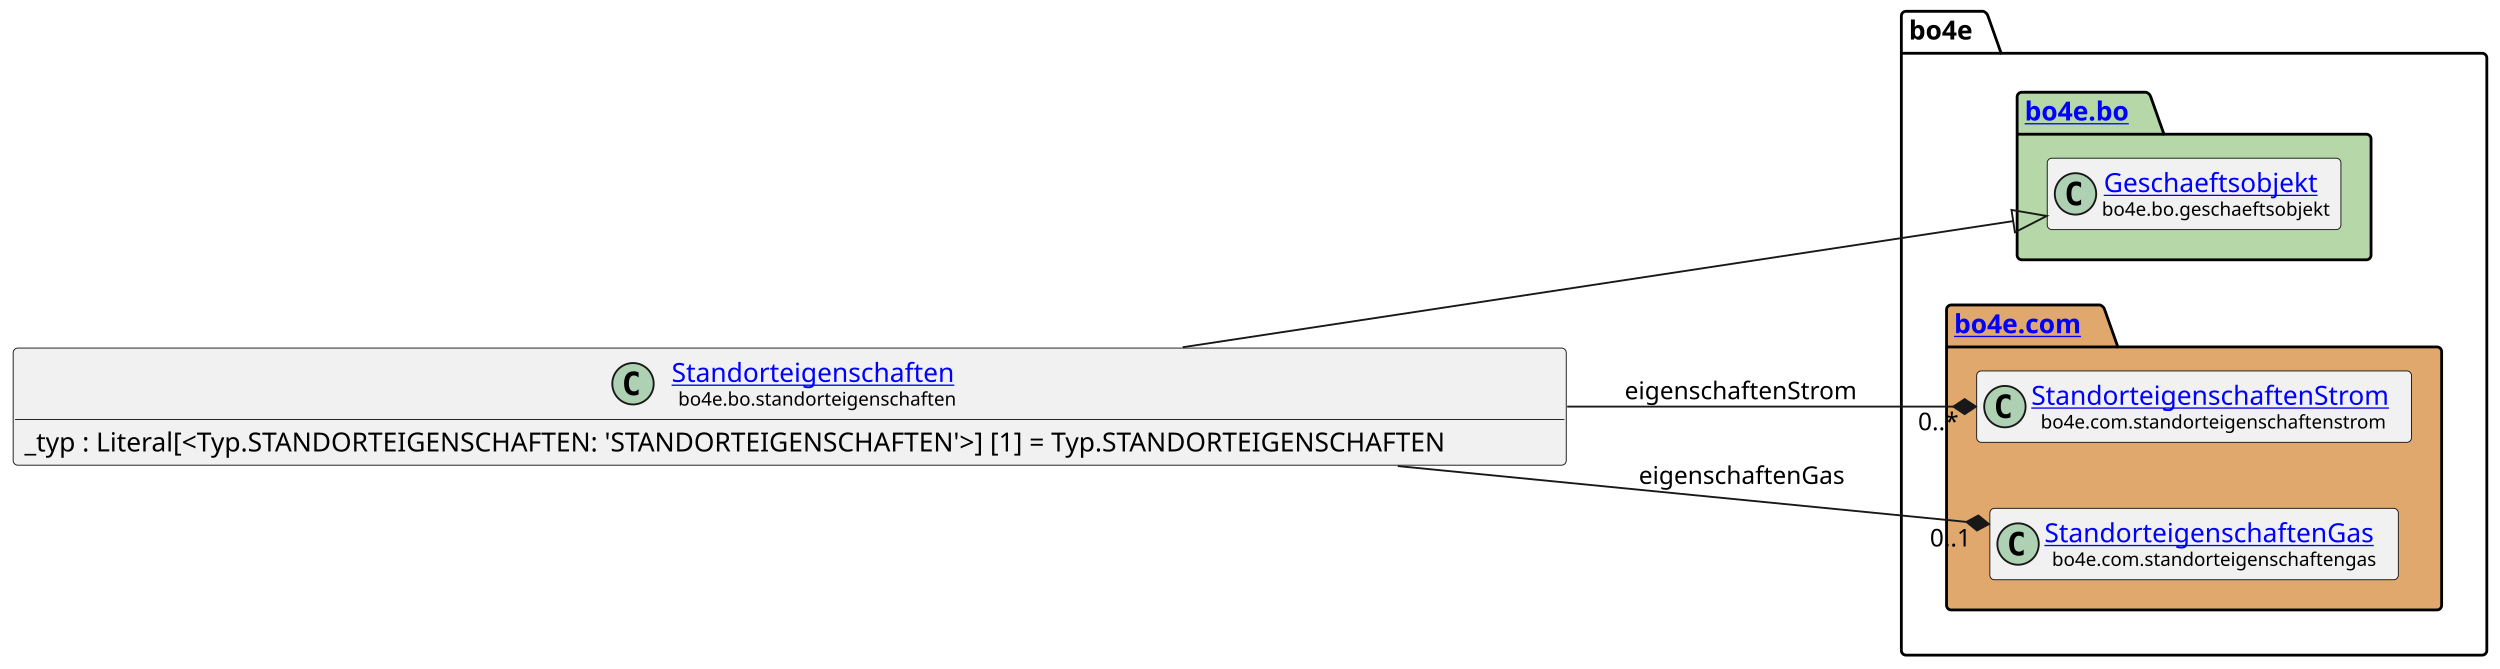
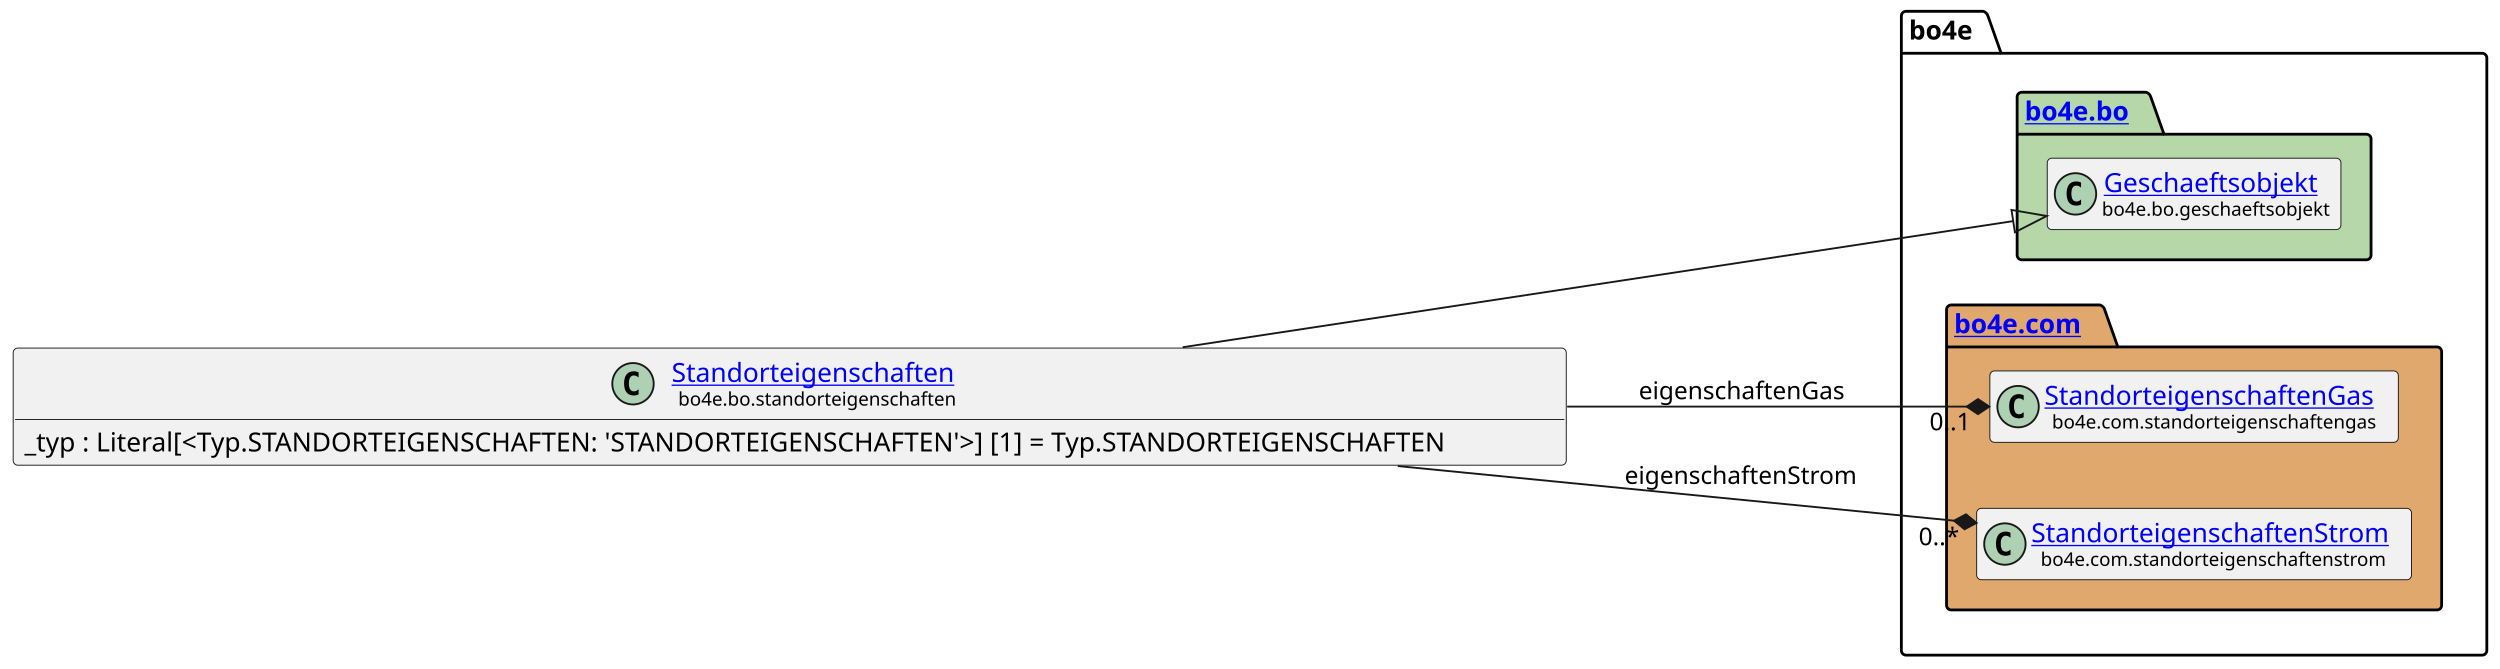
<svg xmlns="http://www.w3.org/2000/svg" xmlns:xlink="http://www.w3.org/1999/xlink" contentStyleType="text/css" height="355px" preserveAspectRatio="none" style="width:1328px;height:355px;background:#FFFFFF;" version="1.1" viewBox="0 0 1328 355" width="1328px" zoomAndPan="magnify">
  <defs />
  <g>
    <g id="cluster_bo4e">
      <path d="M1012.5,6 L1053.5,6 A3.75,3.75 0 0 1 1056,8.5 L1063,28.297 L1318.5,28.297 A2.5,2.5 0 0 1 1321,30.797 L1321,345.5 A2.5,2.5 0 0 1 1318.5,348 L1012.5,348 A2.5,2.5 0 0 1 1010,345.5 L1010,8.5 A2.5,2.5 0 0 1 1012.5,6 " fill="none" style="stroke:#000000;stroke-width:1.5;" />
      <line style="stroke:#000000;stroke-width:1.5;" x1="1010" x2="1063" y1="28.297" y2="28.297" />
      <text fill="#000000" font-family="sans-serif" font-size="14" font-weight="bold" lengthAdjust="spacing" textLength="40" x="1014" y="20.995">bo4e</text>
    </g>
    <g id="cluster_bo">
      <path d="M1074,49 L1140,49 A3.75,3.75 0 0 1 1142.5,51.5 L1149.5,71.297 L1257,71.297 A2.5,2.5 0 0 1 1259.5,73.797 L1259.5,135.5 A2.5,2.5 0 0 1 1257,138 L1074,138 A2.5,2.5 0 0 1 1071.5,135.5 L1071.5,51.5 A2.5,2.5 0 0 1 1074,49 " fill="#B6D7A8" style="stroke:#000000;stroke-width:1.5;" />
      <line style="stroke:#000000;stroke-width:1.5;" x1="1071.5" x2="1149.5" y1="71.297" y2="71.297" />
      <a href="https://bo4e.github.io/BO4E-python/latest/api/bo4e.bo.html" target="_top" title="https://bo4e.github.io/BO4E-python/latest/api/bo4e.bo.html" xlink:actuate="onRequest" xlink:href="https://bo4e.github.io/BO4E-python/latest/api/bo4e.bo.html" xlink:show="new" xlink:title="https://bo4e.github.io/BO4E-python/latest/api/bo4e.bo.html" xlink:type="simple">
        <text fill="#0000FF" font-family="sans-serif" font-size="14" font-weight="bold" lengthAdjust="spacing" text-decoration="underline" textLength="65" x="1075.5" y="63.995">bo4e.bo</text>
      </a>
    </g>
    <g id="cluster_com">
      <path d="M1036.5,162 L1115.5,162 A3.75,3.75 0 0 1 1118,164.5 L1125,184.297 L1294.5,184.297 A2.5,2.5 0 0 1 1297,186.797 L1297,321.5 A2.5,2.5 0 0 1 1294.5,324 L1036.5,324 A2.5,2.5 0 0 1 1034,321.5 L1034,164.5 A2.5,2.5 0 0 1 1036.5,162 " fill="#E0A86C" style="stroke:#000000;stroke-width:1.5;" />
      <line style="stroke:#000000;stroke-width:1.5;" x1="1034" x2="1125" y1="184.297" y2="184.297" />
      <a href="https://bo4e.github.io/BO4E-python/latest/api/bo4e.com.html" target="_top" title="https://bo4e.github.io/BO4E-python/latest/api/bo4e.com.html" xlink:actuate="onRequest" xlink:href="https://bo4e.github.io/BO4E-python/latest/api/bo4e.com.html" xlink:show="new" xlink:title="https://bo4e.github.io/BO4E-python/latest/api/bo4e.com.html" xlink:type="simple">
        <text fill="#0000FF" font-family="sans-serif" font-size="14" font-weight="bold" lengthAdjust="spacing" text-decoration="underline" textLength="78" x="1038" y="176.995">bo4e.com</text>
      </a>
    </g>
    <g id="elem_Geschaeftsobjekt">
      <rect codeLine="8" fill="#F1F1F1" height="37.938" id="Geschaeftsobjekt" rx="2.5" ry="2.5" style="stroke:#181818;stroke-width:0.5;" width="156" x="1087.5" y="84.03" />
      <ellipse cx="1102.5" cy="102.999" fill="#ADD1B2" rx="11" ry="11" style="stroke:#181818;stroke-width:1.0;" />
      <path d="M1105.469,108.639 Q1104.891,108.936 1104.25,109.077 Q1103.609,109.233 1102.906,109.233 Q1100.406,109.233 1099.078,107.593 Q1097.766,105.936 1097.766,102.811 Q1097.766,99.686 1099.078,98.03 Q1100.406,96.374 1102.906,96.374 Q1103.609,96.374 1104.25,96.53 Q1104.906,96.686 1105.469,96.983 L1105.469,99.702 Q1104.844,99.124 1104.25,98.858 Q1103.656,98.577 1103.031,98.577 Q1101.688,98.577 1101,99.655 Q1100.312,100.718 1100.312,102.811 Q1100.312,104.905 1101,105.983 Q1101.688,107.046 1103.031,107.046 Q1103.656,107.046 1104.25,106.78 Q1104.844,106.499 1105.469,105.921 L1105.469,108.639 Z " fill="#000000" />
      <a href="https://bo4e.github.io/BO4E-python/latest/api/bo4e.bo.html#bo4e.bo.geschaeftsobjekt.Geschaeftsobjekt" target="_top" title="https://bo4e.github.io/BO4E-python/latest/api/bo4e.bo.html#bo4e.bo.geschaeftsobjekt.Geschaeftsobjekt" xlink:actuate="onRequest" xlink:href="https://bo4e.github.io/BO4E-python/latest/api/bo4e.bo.html#bo4e.bo.geschaeftsobjekt.Geschaeftsobjekt" xlink:show="new" xlink:title="https://bo4e.github.io/BO4E-python/latest/api/bo4e.bo.html#bo4e.bo.geschaeftsobjekt.Geschaeftsobjekt" xlink:type="simple">
        <text fill="#0000FF" font-family="sans-serif" font-size="14" lengthAdjust="spacing" text-decoration="underline" textLength="122" x="1117.5" y="102.025">Geschaeftsobjekt</text>
      </a>
      <text fill="#000000" font-family="sans-serif" font-size="10" lengthAdjust="spacing" textLength="124" x="1116.5" y="114.609">bo4e.bo.geschaeftsobjekt</text>
    </g>
+     <g id="elem_StandorteigenschaftenGas">
+       <rect codeLine="11" fill="#F1F1F1" height="37.938" id="StandorteigenschaftenGas" rx="2.5" ry="2.5" style="stroke:#181818;stroke-width:0.5;" width="217" x="1057" y="197.03" />
+       <ellipse cx="1072" cy="215.999" fill="#ADD1B2" rx="11" ry="11" style="stroke:#181818;stroke-width:1.0;" />
+       <path d="M1074.969,221.639 Q1074.391,221.936 1073.75,222.077 Q1073.109,222.233 1072.406,222.233 Q1069.906,222.233 1068.578,220.593 Q1067.266,218.936 1067.266,215.811 Q1067.266,212.686 1068.578,211.03 Q1069.906,209.374 1072.406,209.374 Q1073.109,209.374 1073.75,209.53 Q1074.406,209.686 1074.969,209.983 L1074.969,212.702 Q1074.344,212.124 1073.75,211.858 Q1073.156,211.577 1072.531,211.577 Q1071.188,211.577 1070.5,212.655 Q1069.812,213.718 1069.812,215.811 Q1069.812,217.905 1070.5,218.983 Q1071.188,220.046 1072.531,220.046 Q1073.156,220.046 1073.75,219.78 Q1074.344,219.499 1074.969,218.921 L1074.969,221.639 Z " fill="#000000" />
+       <a href="https://bo4e.github.io/BO4E-python/latest/api/bo4e.com.html#bo4e.com.standorteigenschaftengas.StandorteigenschaftenGas" target="_top" title="https://bo4e.github.io/BO4E-python/latest/api/bo4e.com.html#bo4e.com.standorteigenschaftengas.StandorteigenschaftenGas" xlink:actuate="onRequest" xlink:href="https://bo4e.github.io/BO4E-python/latest/api/bo4e.com.html#bo4e.com.standorteigenschaftengas.StandorteigenschaftenGas" xlink:show="new" xlink:title="https://bo4e.github.io/BO4E-python/latest/api/bo4e.com.html#bo4e.com.standorteigenschaftengas.StandorteigenschaftenGas" xlink:type="simple">
+         <text fill="#0000FF" font-family="sans-serif" font-size="14" lengthAdjust="spacing" text-decoration="underline" textLength="185" x="1086" y="215.025">StandorteigenschaftenGas</text>
+       </a>
+       <text fill="#000000" font-family="sans-serif" font-size="10" lengthAdjust="spacing" textLength="177" x="1090" y="227.609">bo4e.com.standorteigenschaftengas</text>
+     </g>
    <g id="elem_StandorteigenschaftenStrom">
-       <rect codeLine="11" fill="#F1F1F1" height="37.938" id="StandorteigenschaftenStrom" rx="2.5" ry="2.5" style="stroke:#181818;stroke-width:0.5;" width="231" x="1050" y="197.03" />
-       <ellipse cx="1065" cy="215.999" fill="#ADD1B2" rx="11" ry="11" style="stroke:#181818;stroke-width:1.0;" />
-       <path d="M1067.969,221.639 Q1067.391,221.936 1066.75,222.077 Q1066.109,222.233 1065.406,222.233 Q1062.906,222.233 1061.578,220.593 Q1060.266,218.936 1060.266,215.811 Q1060.266,212.686 1061.578,211.03 Q1062.906,209.374 1065.406,209.374 Q1066.109,209.374 1066.75,209.53 Q1067.406,209.686 1067.969,209.983 L1067.969,212.702 Q1067.344,212.124 1066.75,211.858 Q1066.156,211.577 1065.531,211.577 Q1064.188,211.577 1063.5,212.655 Q1062.812,213.718 1062.812,215.811 Q1062.812,217.905 1063.5,218.983 Q1064.188,220.046 1065.531,220.046 Q1066.156,220.046 1066.75,219.78 Q1067.344,219.499 1067.969,218.921 L1067.969,221.639 Z " fill="#000000" />
+       <rect codeLine="12" fill="#F1F1F1" height="37.938" id="StandorteigenschaftenStrom" rx="2.5" ry="2.5" style="stroke:#181818;stroke-width:0.5;" width="231" x="1050" y="270.03" />
+       <ellipse cx="1065" cy="288.999" fill="#ADD1B2" rx="11" ry="11" style="stroke:#181818;stroke-width:1.0;" />
+       <path d="M1067.969,294.639 Q1067.391,294.936 1066.75,295.077 Q1066.109,295.233 1065.406,295.233 Q1062.906,295.233 1061.578,293.592 Q1060.266,291.936 1060.266,288.811 Q1060.266,285.686 1061.578,284.03 Q1062.906,282.374 1065.406,282.374 Q1066.109,282.374 1066.75,282.53 Q1067.406,282.686 1067.969,282.983 L1067.969,285.702 Q1067.344,285.124 1066.75,284.858 Q1066.156,284.577 1065.531,284.577 Q1064.188,284.577 1063.5,285.655 Q1062.812,286.717 1062.812,288.811 Q1062.812,290.905 1063.5,291.983 Q1064.188,293.046 1065.531,293.046 Q1066.156,293.046 1066.75,292.78 Q1067.344,292.499 1067.969,291.921 L1067.969,294.639 Z " fill="#000000" />
      <a href="https://bo4e.github.io/BO4E-python/latest/api/bo4e.com.html#bo4e.com.standorteigenschaftenstrom.StandorteigenschaftenStrom" target="_top" title="https://bo4e.github.io/BO4E-python/latest/api/bo4e.com.html#bo4e.com.standorteigenschaftenstrom.StandorteigenschaftenStrom" xlink:actuate="onRequest" xlink:href="https://bo4e.github.io/BO4E-python/latest/api/bo4e.com.html#bo4e.com.standorteigenschaftenstrom.StandorteigenschaftenStrom" xlink:show="new" xlink:title="https://bo4e.github.io/BO4E-python/latest/api/bo4e.com.html#bo4e.com.standorteigenschaftenstrom.StandorteigenschaftenStrom" xlink:type="simple">
-         <text fill="#0000FF" font-family="sans-serif" font-size="14" lengthAdjust="spacing" text-decoration="underline" textLength="199" x="1079" y="215.025">StandorteigenschaftenStrom</text>
+         <text fill="#0000FF" font-family="sans-serif" font-size="14" lengthAdjust="spacing" text-decoration="underline" textLength="199" x="1079" y="288.025">StandorteigenschaftenStrom</text>
      </a>
-       <text fill="#000000" font-family="sans-serif" font-size="10" lengthAdjust="spacing" textLength="189" x="1084" y="227.609">bo4e.com.standorteigenschaftenstrom</text>
-     </g>
-     <g id="elem_StandorteigenschaftenGas">
-       <rect codeLine="12" fill="#F1F1F1" height="37.938" id="StandorteigenschaftenGas" rx="2.5" ry="2.5" style="stroke:#181818;stroke-width:0.5;" width="217" x="1057" y="270.03" />
-       <ellipse cx="1072" cy="288.999" fill="#ADD1B2" rx="11" ry="11" style="stroke:#181818;stroke-width:1.0;" />
-       <path d="M1074.969,294.639 Q1074.391,294.936 1073.75,295.077 Q1073.109,295.233 1072.406,295.233 Q1069.906,295.233 1068.578,293.592 Q1067.266,291.936 1067.266,288.811 Q1067.266,285.686 1068.578,284.03 Q1069.906,282.374 1072.406,282.374 Q1073.109,282.374 1073.75,282.53 Q1074.406,282.686 1074.969,282.983 L1074.969,285.702 Q1074.344,285.124 1073.75,284.858 Q1073.156,284.577 1072.531,284.577 Q1071.188,284.577 1070.5,285.655 Q1069.812,286.717 1069.812,288.811 Q1069.812,290.905 1070.5,291.983 Q1071.188,293.046 1072.531,293.046 Q1073.156,293.046 1073.75,292.78 Q1074.344,292.499 1074.969,291.921 L1074.969,294.639 Z " fill="#000000" />
-       <a href="https://bo4e.github.io/BO4E-python/latest/api/bo4e.com.html#bo4e.com.standorteigenschaftengas.StandorteigenschaftenGas" target="_top" title="https://bo4e.github.io/BO4E-python/latest/api/bo4e.com.html#bo4e.com.standorteigenschaftengas.StandorteigenschaftenGas" xlink:actuate="onRequest" xlink:href="https://bo4e.github.io/BO4E-python/latest/api/bo4e.com.html#bo4e.com.standorteigenschaftengas.StandorteigenschaftenGas" xlink:show="new" xlink:title="https://bo4e.github.io/BO4E-python/latest/api/bo4e.com.html#bo4e.com.standorteigenschaftengas.StandorteigenschaftenGas" xlink:type="simple">
-         <text fill="#0000FF" font-family="sans-serif" font-size="14" lengthAdjust="spacing" text-decoration="underline" textLength="185" x="1086" y="288.025">StandorteigenschaftenGas</text>
-       </a>
-       <text fill="#000000" font-family="sans-serif" font-size="10" lengthAdjust="spacing" textLength="177" x="1090" y="300.609">bo4e.com.standorteigenschaftengas</text>
+       <text fill="#000000" font-family="sans-serif" font-size="10" lengthAdjust="spacing" textLength="189" x="1084" y="300.609">bo4e.com.standorteigenschaftenstrom</text>
    </g>
    <g id="elem_Standorteigenschaften">
      <rect codeLine="3" fill="#F1F1F1" height="62.234" id="Standorteigenschaften" rx="2.5" ry="2.5" style="stroke:#181818;stroke-width:0.5;" width="825" x="7" y="184.88" />
      <ellipse cx="336.25" cy="203.849" fill="#ADD1B2" rx="11" ry="11" style="stroke:#181818;stroke-width:1.0;" />
      <path d="M339.219,209.489 Q338.641,209.786 338,209.927 Q337.359,210.083 336.656,210.083 Q334.156,210.083 332.828,208.442 Q331.516,206.786 331.516,203.661 Q331.516,200.536 332.828,198.88 Q334.156,197.224 336.656,197.224 Q337.359,197.224 338,197.38 Q338.656,197.536 339.219,197.833 L339.219,200.552 Q338.594,199.974 338,199.708 Q337.406,199.427 336.781,199.427 Q335.438,199.427 334.75,200.505 Q334.062,201.567 334.062,203.661 Q334.062,205.755 334.75,206.833 Q335.438,207.896 336.781,207.896 Q337.406,207.896 338,207.63 Q338.594,207.349 339.219,206.771 L339.219,209.489 Z " fill="#000000" />
      <a href="https://bo4e.github.io/BO4E-python/latest/api/bo4e.bo.html#bo4e.bo.standorteigenschaften.Standorteigenschaften" target="_top" title="https://bo4e.github.io/BO4E-python/latest/api/bo4e.bo.html#bo4e.bo.standorteigenschaften.Standorteigenschaften" xlink:actuate="onRequest" xlink:href="https://bo4e.github.io/BO4E-python/latest/api/bo4e.bo.html#bo4e.bo.standorteigenschaften.Standorteigenschaften" xlink:show="new" xlink:title="https://bo4e.github.io/BO4E-python/latest/api/bo4e.bo.html#bo4e.bo.standorteigenschaften.Standorteigenschaften" xlink:type="simple">
        <text fill="#0000FF" font-family="sans-serif" font-size="14" lengthAdjust="spacing" text-decoration="underline" textLength="158" x="356.75" y="202.875">Standorteigenschaften</text>
      </a>
      <text fill="#000000" font-family="sans-serif" font-size="10" lengthAdjust="spacing" textLength="151" x="360.25" y="215.459">bo4e.bo.standorteigenschaften</text>
      <line style="stroke:#181818;stroke-width:0.5;" x1="8" x2="831" y1="222.817" y2="222.817" />
      <text fill="#000000" font-family="sans-serif" font-size="14" lengthAdjust="spacing" textLength="813" x="13" y="239.813">_typ : Literal[&lt;Typ.STANDORTEIGENSCHAFTEN: 'STANDORTEIGENSCHAFTEN'&gt;] [1] = Typ.STANDORTEIGENSCHAFTEN</text>
    </g>
    <g id="link_Standorteigenschaften_Geschaeftsobjekt">
      <path codeLine="15" d="M628.24,184.45 C780.86,161.27 961.854,133.784 1069.414,117.444 " fill="none" id="Standorteigenschaften-to-Geschaeftsobjekt" style="stroke:#181818;stroke-width:1.0;" />
      <polygon fill="none" points="1087.21,114.74,1068.513,111.511,1070.315,123.375,1087.21,114.74" style="stroke:#181818;stroke-width:1.0;" />
    </g>
    <g id="link_Standorteigenschaften_StandorteigenschaftenStrom">
-       <path codeLine="16" d="M832.48,216 C912.32,216 977.68,216 1037.61,216 " fill="none" id="Standorteigenschaften-to-StandorteigenschaftenStrom" style="stroke:#181818;stroke-width:1.0;" />
-       <polygon fill="#181818" points="1049.61,216,1043.61,212,1037.61,216,1043.61,220,1049.61,216" style="stroke:#181818;stroke-width:1.0;" />
-       <text fill="#000000" font-family="sans-serif" font-size="13" lengthAdjust="spacing" textLength="130" x="863" y="212.067">eigenschaftenStrom</text>
-       <text fill="#000000" font-family="sans-serif" font-size="13" lengthAdjust="spacing" textLength="23" x="1018.847" y="228.528">0..*</text>
+       <path codeLine="16" d="M742.5,247.59 C852.07,258.35 955.597,268.497 1037.987,276.587 " fill="none" id="Standorteigenschaften-to-StandorteigenschaftenStrom" style="stroke:#181818;stroke-width:1.0;" />
+       <polygon fill="#181818" points="1049.93,277.76,1044.35,273.193,1037.987,276.587,1043.568,281.154,1049.93,277.76" style="stroke:#181818;stroke-width:1.0;" />
+       <text fill="#000000" font-family="sans-serif" font-size="13" lengthAdjust="spacing" textLength="130" x="863" y="257.067">eigenschaftenStrom</text>
+       <text fill="#000000" font-family="sans-serif" font-size="13" lengthAdjust="spacing" textLength="23" x="1019.187" y="289.603">0..*</text>
    </g>
    <g id="link_Standorteigenschaften_StandorteigenschaftenGas">
-       <path codeLine="17" d="M742.5,247.59 C855.02,258.63 961.807,269.108 1044.567,277.228 " fill="none" id="Standorteigenschaften-to-StandorteigenschaftenGas" style="stroke:#181818;stroke-width:1.0;" />
-       <polygon fill="#181818" points="1056.51,278.4,1050.929,273.833,1044.567,277.228,1050.148,281.795,1056.51,278.4" style="stroke:#181818;stroke-width:1.0;" />
-       <text fill="#000000" font-family="sans-serif" font-size="13" lengthAdjust="spacing" textLength="115" x="870.5" y="257.067">eigenschaftenGas</text>
-       <text fill="#000000" font-family="sans-serif" font-size="13" lengthAdjust="spacing" textLength="24" x="1025.137" y="290.282">0..1</text>
+       <path codeLine="17" d="M832.48,216 C915.51,216 983.85,216 1044.7,216 " fill="none" id="Standorteigenschaften-to-StandorteigenschaftenGas" style="stroke:#181818;stroke-width:1.0;" />
+       <polygon fill="#181818" points="1056.7,216,1050.7,212,1044.7,216,1050.7,220,1056.7,216" style="stroke:#181818;stroke-width:1.0;" />
+       <text fill="#000000" font-family="sans-serif" font-size="13" lengthAdjust="spacing" textLength="115" x="870.5" y="212.067">eigenschaftenGas</text>
+       <text fill="#000000" font-family="sans-serif" font-size="13" lengthAdjust="spacing" textLength="24" x="1024.961" y="228.552">0..1</text>
    </g>
  </g>
</svg>
